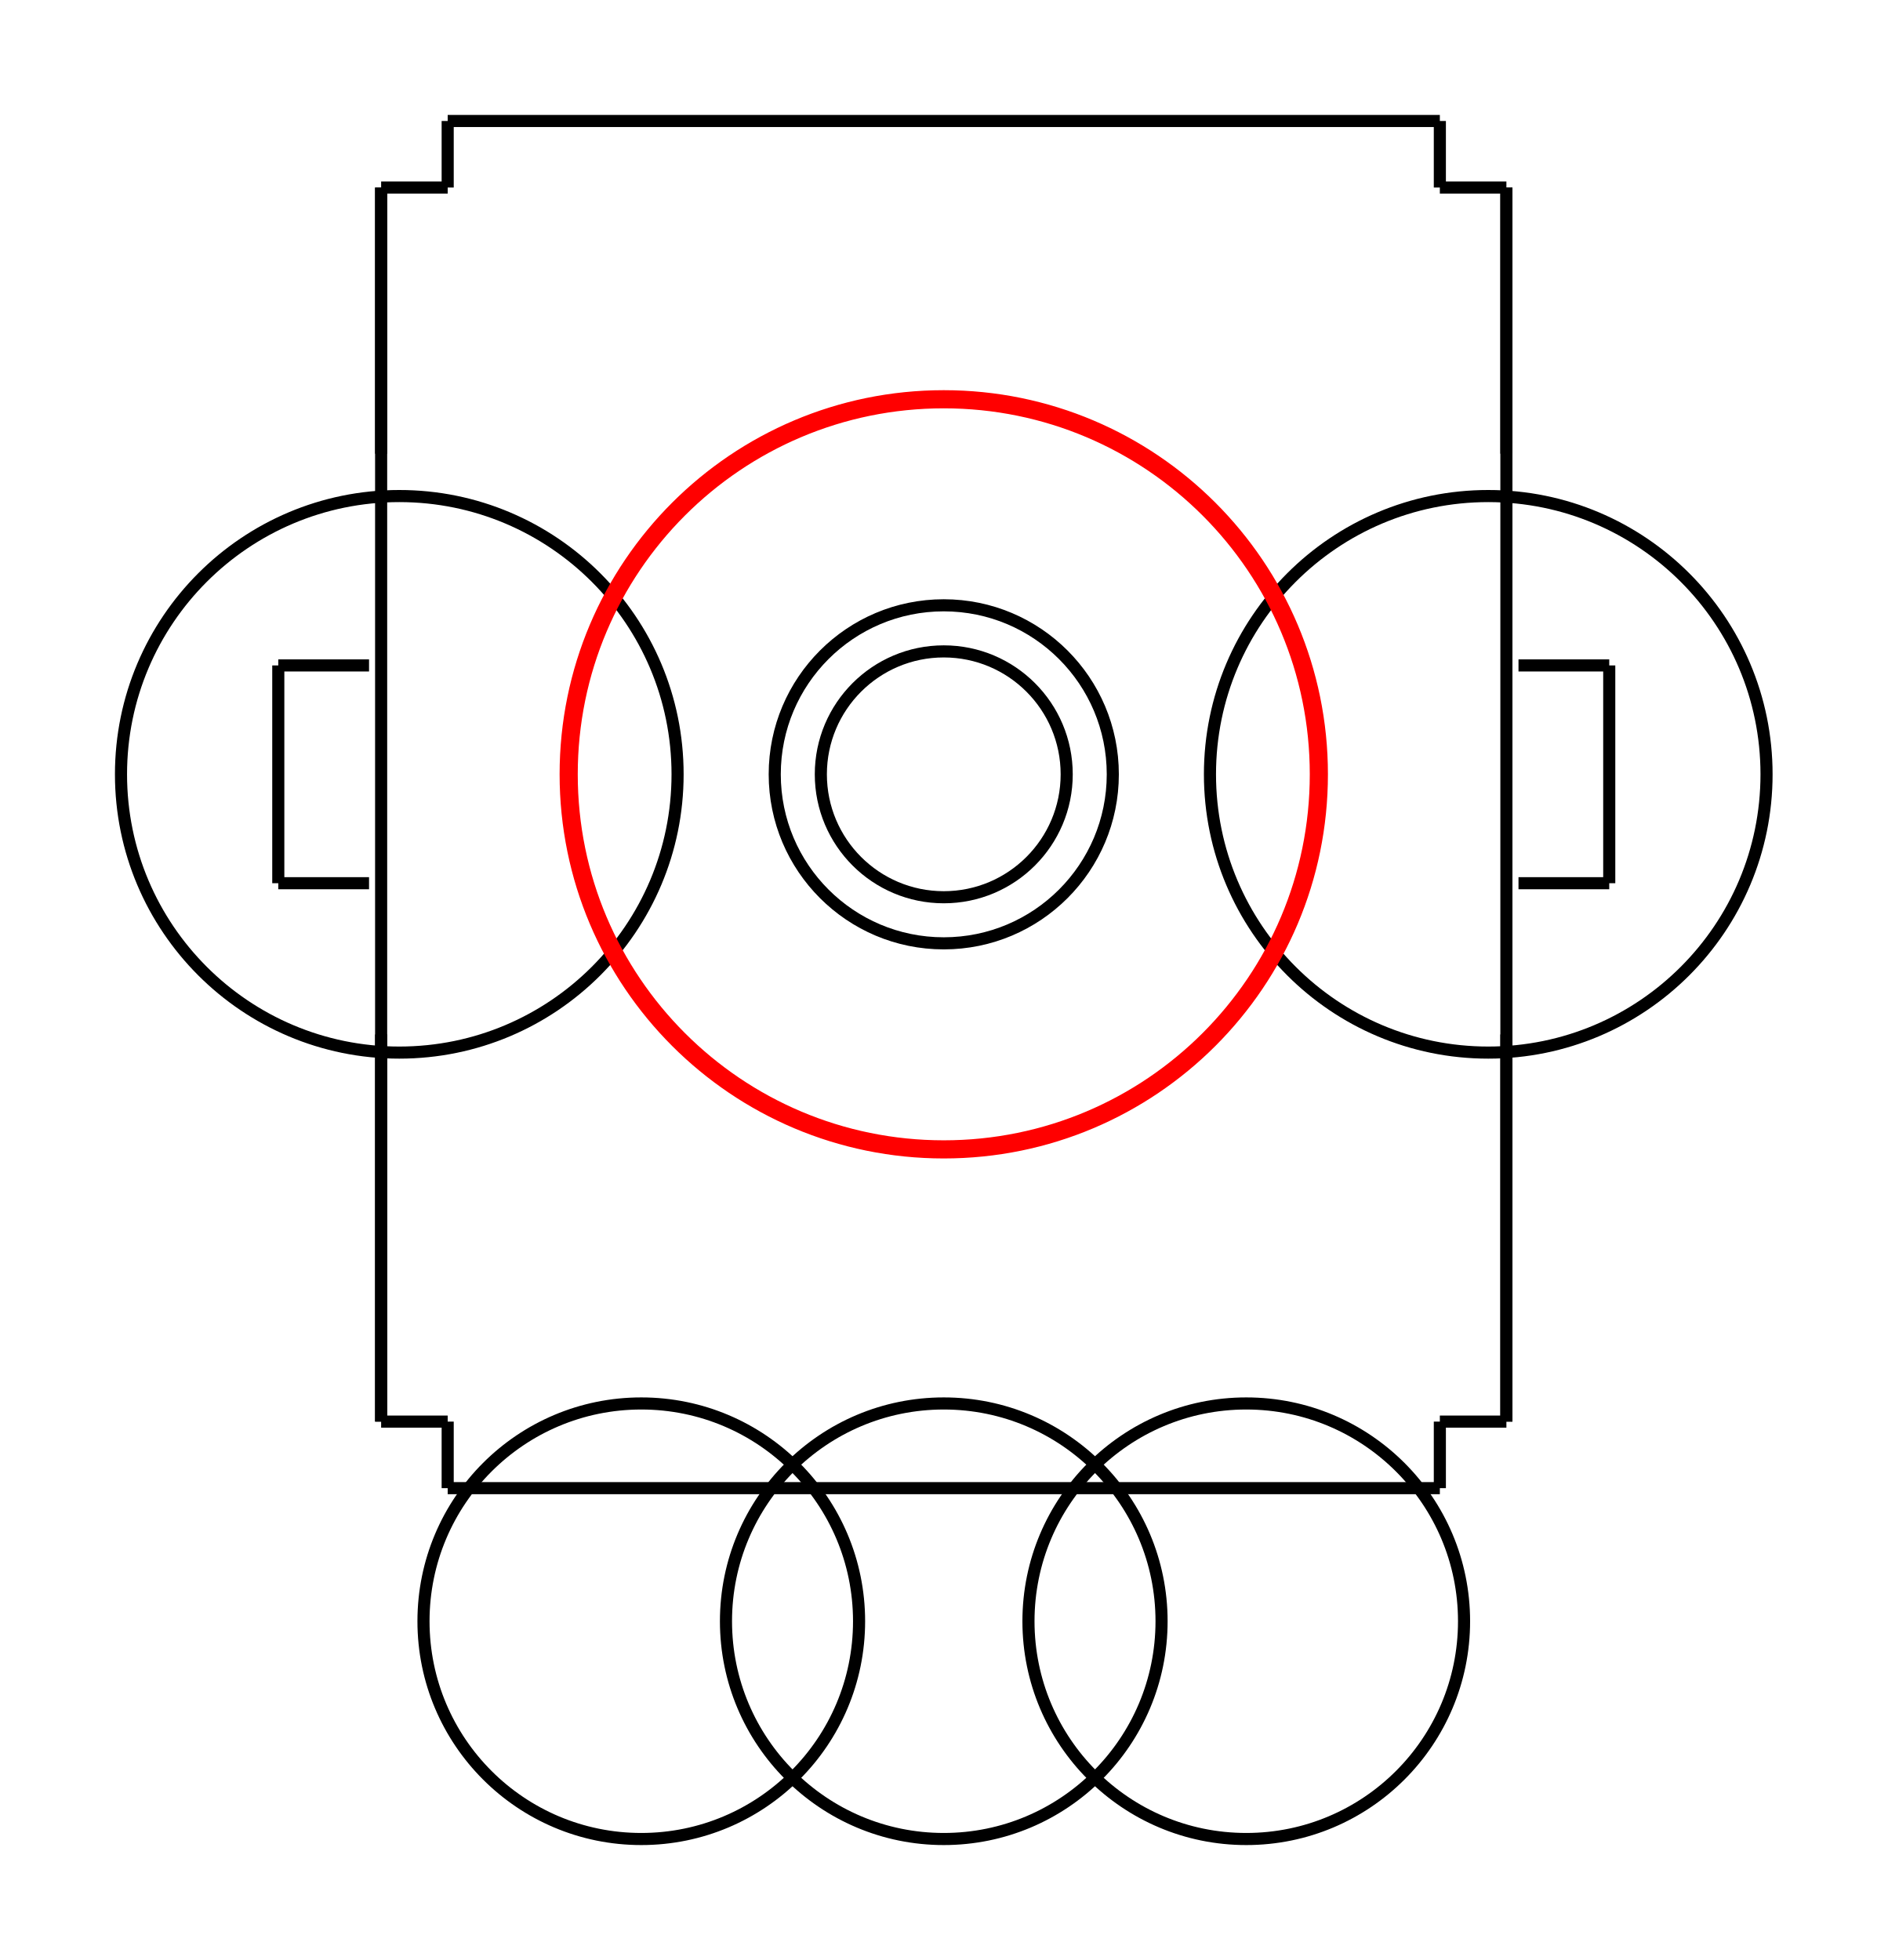
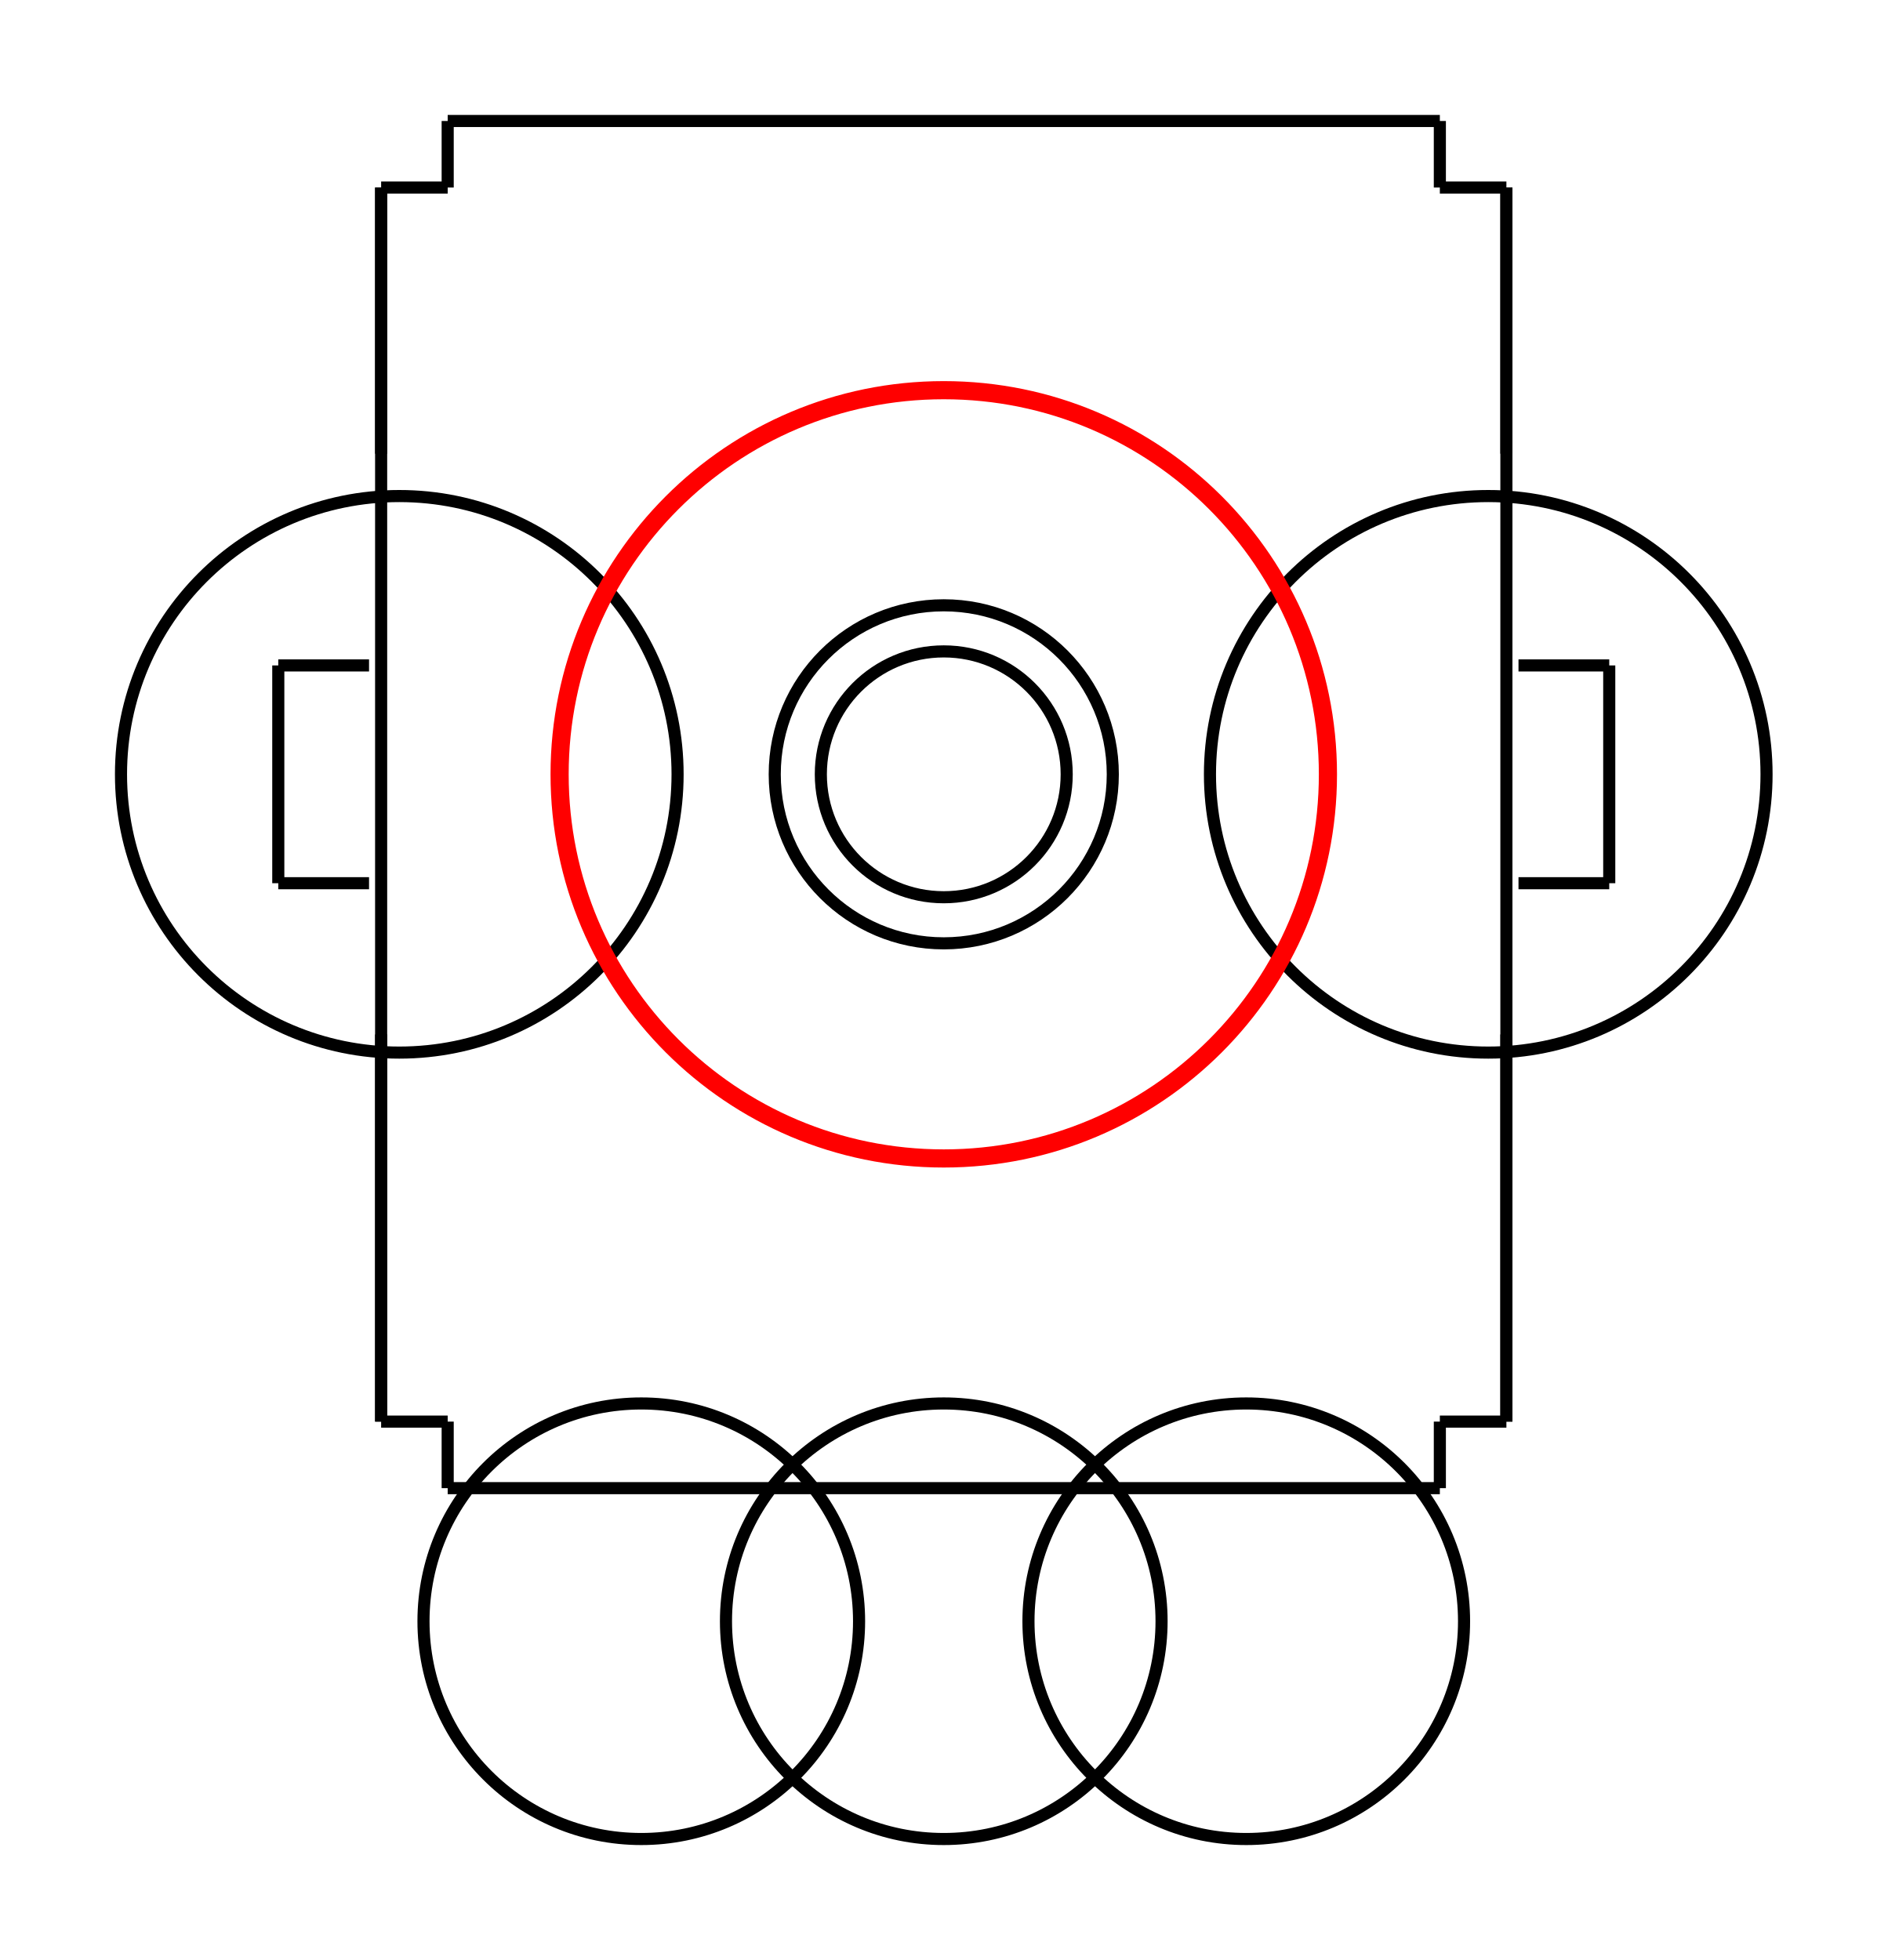
<svg xmlns="http://www.w3.org/2000/svg" width="15.6mm" height="16.2mm" viewBox="-7.8 -6.4 15.6 16.2">
  <g stroke="black" stroke-width="0.1" fill="none">
    <line x1="-4.1" y1="-5.4" x2="4.1" y2="-5.4" />
    <line x1="4.65" y1="-4.85" x2="4.65" y2="5.35" />
    <line x1="4.1" y1="5.9" x2="-4.1" y2="5.9" />
    <line x1="-4.65" y1="5.35" x2="-4.65" y2="-4.85" />
    <line x1="-4.75" y1="-0.9" x2="-5.5" y2="-0.9" />
    <line x1="-5.5" y1="-0.9" x2="-5.5" y2="0.9" />
    <line x1="-5.5" y1="0.9" x2="-4.75" y2="0.9" />
    <line x1="4.75" y1="0.9" x2="5.5" y2="0.9" />
    <line x1="5.5" y1="0.9" x2="5.5" y2="-0.9" />
    <line x1="5.5" y1="-0.9" x2="4.75" y2="-0.9" />
    <line x1="-4.1" y1="-4.85" x2="-4.65" y2="-4.85" />
    <line x1="-4.1" y1="-5.4" x2="-4.1" y2="-4.85" />
    <line x1="-4.1" y1="5.35" x2="-4.1" y2="5.9" />
    <line x1="-4.65" y1="5.35" x2="-4.1" y2="5.35" />
    <line x1="4.1" y1="5.35" x2="4.65" y2="5.35" />
    <line x1="4.1" y1="5.9" x2="4.1" y2="5.35" />
    <line x1="4.1" y1="-4.85" x2="4.1" y2="-5.4" />
    <line x1="4.65" y1="-4.85" x2="4.1" y2="-4.85" />
    <line x1="-4.65" y1="-2.65" x2="-4.65" y2="-4.85" />
    <line x1="-4.65" y1="5.35" x2="-4.65" y2="2.15" />
    <line x1="4.65" y1="-4.85" x2="4.65" y2="-2.65" />
    <line x1="4.65" y1="2.15" x2="4.65" y2="5.35" />
    <circle cx="0.0" cy="0.0" r="1.397" />
    <circle cx="0.0" cy="0.0" r="1.016" />
    <circle cx="0.0" cy="7.0" r="1.8" />
    <circle cx="-2.5" cy="7.0" r="1.8" />
    <circle cx="2.5" cy="7.0" r="1.8" />
    <circle cx="-4.5" cy="0.0" r="2.3" />
    <circle cx="4.5" cy="0.0" r="2.3" />
  </g>
  <g stroke="red" stroke-width="0.15" fill="none">
-     <circle cx="0" cy="0" r="3.1" />
+     <circle cx="0" cy="0" r="3.175" />
  </g>
</svg>
